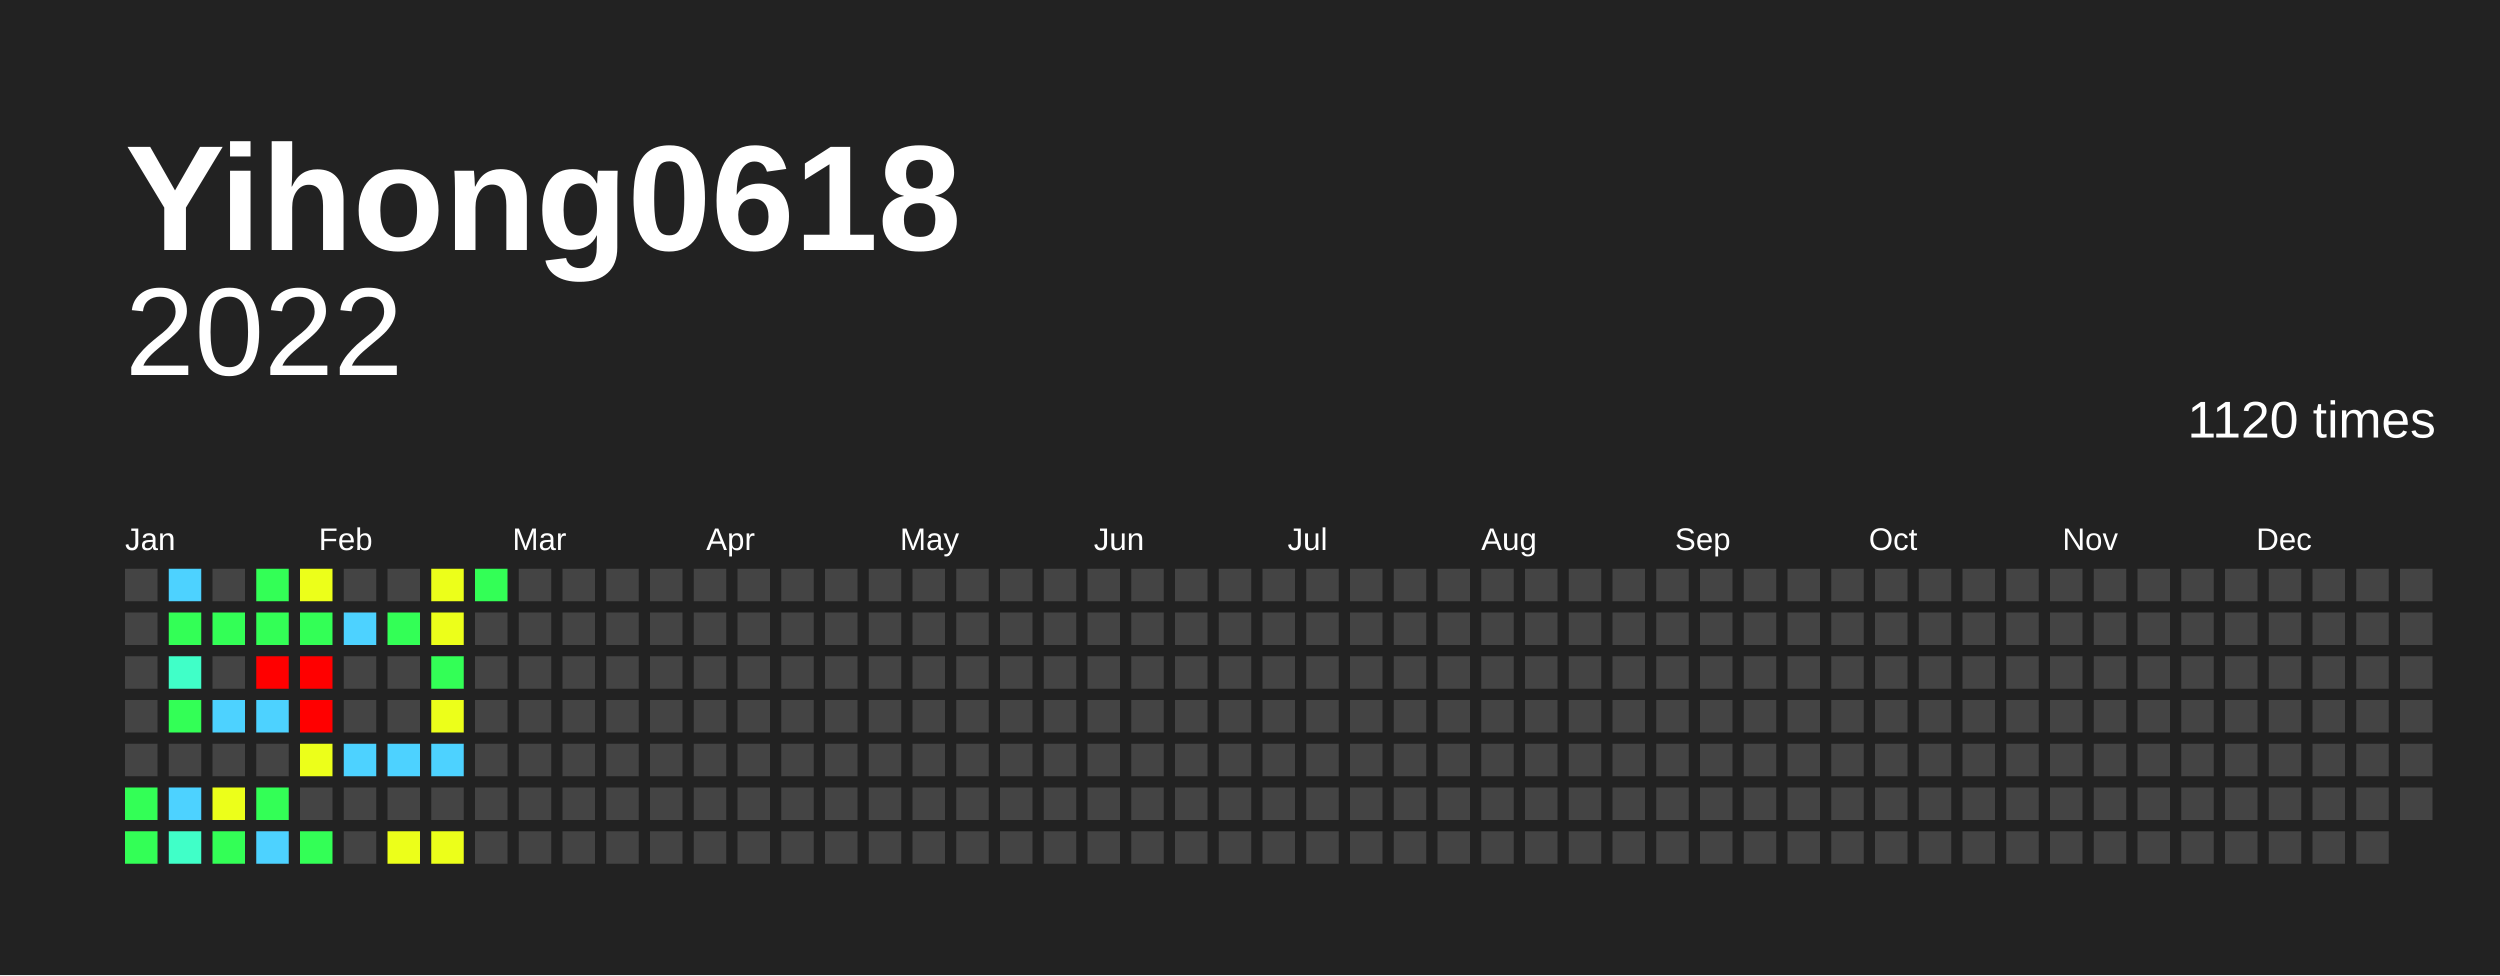
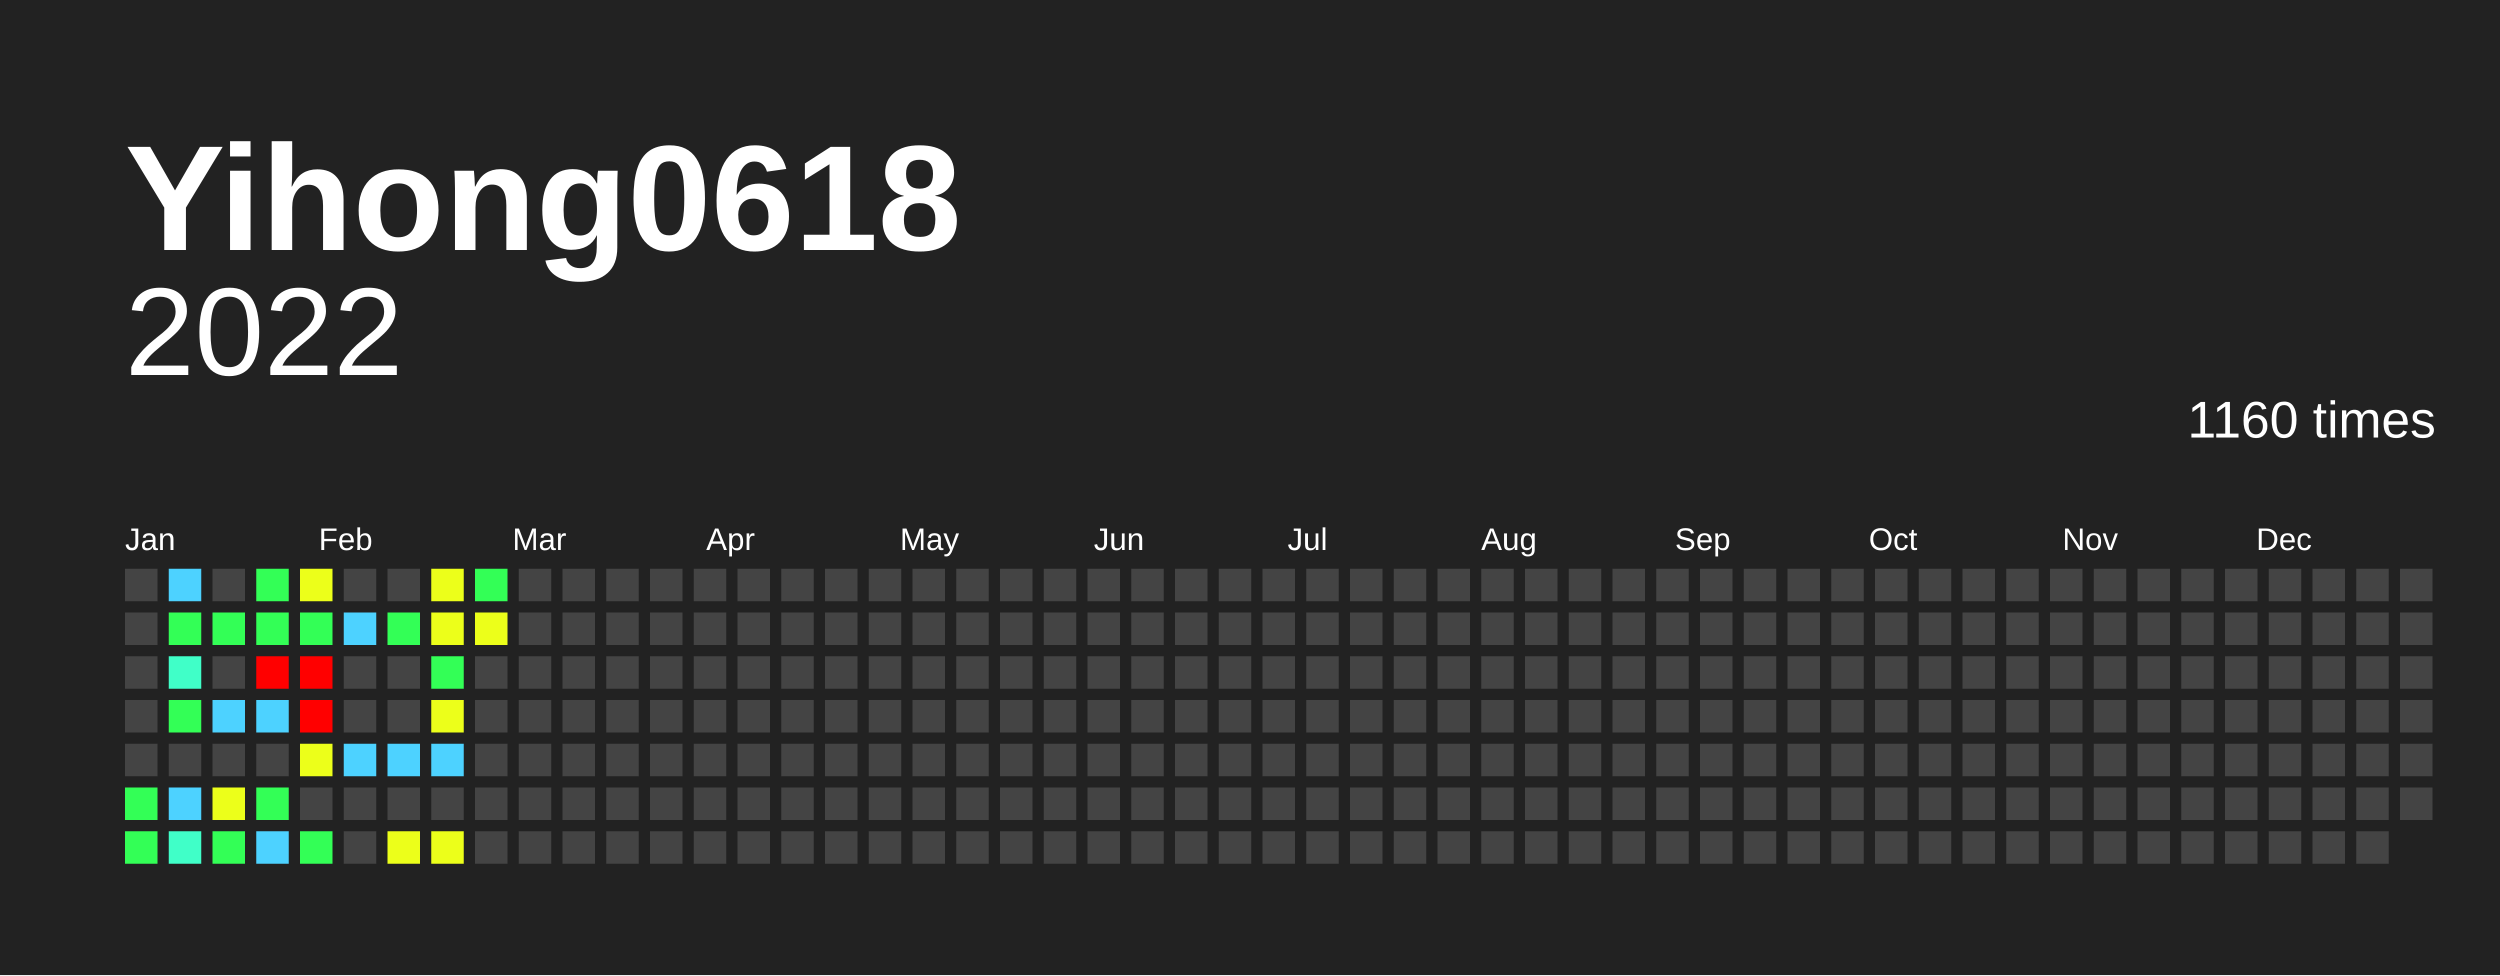
<svg xmlns="http://www.w3.org/2000/svg" baseProfile="full" height="78mm" version="1.1" viewBox="0,0,200,78" width="200mm">
  <defs />
  <rect fill="#222222" height="78" width="200" x="0" y="0" />
  <text fill="#FFFFFF" style="font-size:12px; font-family:Arial; font-weight:bold;" x="10" y="20">Yihong0618</text>
  <text alignment-baseline="hanging" fill="#FFFFFF" style="font-size:10.0px; font-family:Arial;" x="10" y="30">2022</text>
-   <text alignment-baseline="hanging" fill="#FFFFFF" style="font-size:4.125px; font-family:Arial;" x="175" y="35">1120 times</text>
+   <text alignment-baseline="hanging" fill="#FFFFFF" style="font-size:4.125px; font-family:Arial;" x="175" y="35">1160 times</text>
  <text fill="#FFFFFF" style="font-size:2.5px; font-family:Arial" x="10.0" y="44">Jan</text>
  <text fill="#FFFFFF" style="font-size:2.5px; font-family:Arial" x="25.5" y="44">Feb</text>
  <text fill="#FFFFFF" style="font-size:2.5px; font-family:Arial" x="41.0" y="44">Mar</text>
  <text fill="#FFFFFF" style="font-size:2.5px; font-family:Arial" x="56.5" y="44">Apr</text>
  <text fill="#FFFFFF" style="font-size:2.5px; font-family:Arial" x="72.0" y="44">May</text>
  <text fill="#FFFFFF" style="font-size:2.5px; font-family:Arial" x="87.5" y="44">Jun</text>
  <text fill="#FFFFFF" style="font-size:2.5px; font-family:Arial" x="103.0" y="44">Jul</text>
  <text fill="#FFFFFF" style="font-size:2.5px; font-family:Arial" x="118.5" y="44">Aug</text>
  <text fill="#FFFFFF" style="font-size:2.5px; font-family:Arial" x="134.0" y="44">Sep</text>
  <text fill="#FFFFFF" style="font-size:2.5px; font-family:Arial" x="149.5" y="44">Oct</text>
  <text fill="#FFFFFF" style="font-size:2.5px; font-family:Arial" x="165.0" y="44">Nov</text>
  <text fill="#FFFFFF" style="font-size:2.5px; font-family:Arial" x="180.5" y="44">Dec</text>
  <rect fill="#444444" height="2.6" width="2.6" x="10.0" y="45.5" />
  <rect fill="#444444" height="2.6" width="2.6" x="10.0" y="49.0" />
  <rect fill="#444444" height="2.6" width="2.6" x="10.0" y="52.5" />
  <rect fill="#444444" height="2.6" width="2.6" x="10.0" y="56.0" />
  <rect fill="#444444" height="2.6" width="2.6" x="10.0" y="59.5" />
  <rect fill="#33ff56" height="2.6" width="2.6" x="10.0" y="63.0" />
  <rect fill="#33ff56" height="2.6" width="2.6" x="10.0" y="66.5" />
  <rect fill="#4dd2ff" height="2.6" width="2.6" x="13.5" y="45.5" />
  <rect fill="#33ff56" height="2.6" width="2.6" x="13.5" y="49.0" />
  <rect fill="#40ffc8" height="2.6" width="2.6" x="13.5" y="52.5" />
  <rect fill="#33ff56" height="2.6" width="2.6" x="13.5" y="56.0" />
  <rect fill="#444444" height="2.6" width="2.6" x="13.5" y="59.5" />
  <rect fill="#4dd2ff" height="2.6" width="2.6" x="13.5" y="63.0" />
  <rect fill="#40ffc8" height="2.6" width="2.6" x="13.5" y="66.5" />
  <rect fill="#444444" height="2.6" width="2.6" x="17.0" y="45.5" />
  <rect fill="#33ff56" height="2.6" width="2.6" x="17.0" y="49.0" />
  <rect fill="#444444" height="2.6" width="2.6" x="17.0" y="52.5" />
  <rect fill="#4dd2ff" height="2.6" width="2.6" x="17.0" y="56.0" />
  <rect fill="#444444" height="2.6" width="2.6" x="17.0" y="59.5" />
  <rect fill="#ecff1a" height="2.6" width="2.6" x="17.0" y="63.0" />
  <rect fill="#33ff56" height="2.6" width="2.6" x="17.0" y="66.5" />
  <rect fill="#33ff56" height="2.6" width="2.6" x="20.5" y="45.5" />
  <rect fill="#33ff56" height="2.6" width="2.6" x="20.5" y="49.0" />
  <rect fill="red" height="2.6" width="2.6" x="20.5" y="52.5" />
  <rect fill="#4dd2ff" height="2.6" width="2.6" x="20.5" y="56.0" />
  <rect fill="#444444" height="2.6" width="2.6" x="20.5" y="59.5" />
  <rect fill="#33ff56" height="2.6" width="2.6" x="20.5" y="63.0" />
  <rect fill="#4dd2ff" height="2.6" width="2.6" x="20.5" y="66.5" />
  <rect fill="#ecff1a" height="2.6" width="2.6" x="24.0" y="45.5" />
  <rect fill="#33ff56" height="2.6" width="2.6" x="24.0" y="49.0" />
  <rect fill="red" height="2.6" width="2.6" x="24.0" y="52.5" />
  <rect fill="red" height="2.6" width="2.6" x="24.0" y="56.0" />
  <rect fill="#ecff1a" height="2.6" width="2.6" x="24.0" y="59.5" />
  <rect fill="#444444" height="2.6" width="2.6" x="24.0" y="63.0" />
  <rect fill="#33ff56" height="2.6" width="2.6" x="24.0" y="66.5" />
  <rect fill="#444444" height="2.6" width="2.6" x="27.5" y="45.5" />
  <rect fill="#4dd2ff" height="2.6" width="2.6" x="27.5" y="49.0" />
  <rect fill="#444444" height="2.6" width="2.6" x="27.5" y="52.5" />
  <rect fill="#444444" height="2.6" width="2.6" x="27.5" y="56.0" />
  <rect fill="#4dd2ff" height="2.6" width="2.6" x="27.5" y="59.5" />
  <rect fill="#444444" height="2.6" width="2.6" x="27.5" y="63.0" />
  <rect fill="#444444" height="2.6" width="2.6" x="27.5" y="66.5" />
  <rect fill="#444444" height="2.6" width="2.6" x="31.0" y="45.5" />
  <rect fill="#33ff56" height="2.6" width="2.6" x="31.0" y="49.0" />
  <rect fill="#444444" height="2.6" width="2.6" x="31.0" y="52.5" />
  <rect fill="#444444" height="2.6" width="2.6" x="31.0" y="56.0" />
  <rect fill="#4dd2ff" height="2.6" width="2.6" x="31.0" y="59.5" />
  <rect fill="#444444" height="2.6" width="2.6" x="31.0" y="63.0" />
  <rect fill="#ecff1a" height="2.6" width="2.6" x="31.0" y="66.5" />
  <rect fill="#ecff1a" height="2.6" width="2.6" x="34.5" y="45.5" />
  <rect fill="#ecff1a" height="2.6" width="2.6" x="34.5" y="49.0" />
  <rect fill="#33ff56" height="2.6" width="2.6" x="34.5" y="52.5" />
  <rect fill="#ecff1a" height="2.6" width="2.6" x="34.5" y="56.0" />
  <rect fill="#4dd2ff" height="2.6" width="2.6" x="34.5" y="59.5" />
  <rect fill="#444444" height="2.6" width="2.6" x="34.5" y="63.0" />
  <rect fill="#ecff1a" height="2.6" width="2.6" x="34.5" y="66.5" />
  <rect fill="#33ff56" height="2.6" width="2.6" x="38.0" y="45.5" />
-   <rect fill="#444444" height="2.6" width="2.6" x="38.0" y="49.0" />
+   <rect fill="#ecff1a" height="2.6" width="2.6" x="38.0" y="49.0" />
  <rect fill="#444444" height="2.6" width="2.6" x="38.0" y="52.5" />
  <rect fill="#444444" height="2.6" width="2.6" x="38.0" y="56.0" />
  <rect fill="#444444" height="2.6" width="2.6" x="38.0" y="59.5" />
  <rect fill="#444444" height="2.6" width="2.6" x="38.0" y="63.0" />
  <rect fill="#444444" height="2.6" width="2.6" x="38.0" y="66.5" />
  <rect fill="#444444" height="2.6" width="2.6" x="41.5" y="45.5" />
  <rect fill="#444444" height="2.6" width="2.6" x="41.5" y="49.0" />
  <rect fill="#444444" height="2.6" width="2.6" x="41.5" y="52.5" />
  <rect fill="#444444" height="2.6" width="2.6" x="41.5" y="56.0" />
  <rect fill="#444444" height="2.6" width="2.6" x="41.5" y="59.5" />
  <rect fill="#444444" height="2.6" width="2.6" x="41.5" y="63.0" />
  <rect fill="#444444" height="2.6" width="2.6" x="41.5" y="66.5" />
  <rect fill="#444444" height="2.6" width="2.6" x="45.0" y="45.5" />
  <rect fill="#444444" height="2.6" width="2.6" x="45.0" y="49.0" />
  <rect fill="#444444" height="2.6" width="2.6" x="45.0" y="52.5" />
  <rect fill="#444444" height="2.6" width="2.6" x="45.0" y="56.0" />
  <rect fill="#444444" height="2.6" width="2.6" x="45.0" y="59.5" />
  <rect fill="#444444" height="2.6" width="2.6" x="45.0" y="63.0" />
  <rect fill="#444444" height="2.6" width="2.6" x="45.0" y="66.5" />
  <rect fill="#444444" height="2.6" width="2.6" x="48.5" y="45.5" />
  <rect fill="#444444" height="2.6" width="2.6" x="48.5" y="49.0" />
  <rect fill="#444444" height="2.6" width="2.6" x="48.5" y="52.5" />
  <rect fill="#444444" height="2.6" width="2.6" x="48.5" y="56.0" />
  <rect fill="#444444" height="2.6" width="2.6" x="48.5" y="59.5" />
  <rect fill="#444444" height="2.6" width="2.6" x="48.5" y="63.0" />
  <rect fill="#444444" height="2.6" width="2.6" x="48.5" y="66.5" />
  <rect fill="#444444" height="2.6" width="2.6" x="52.0" y="45.5" />
  <rect fill="#444444" height="2.6" width="2.6" x="52.0" y="49.0" />
  <rect fill="#444444" height="2.6" width="2.6" x="52.0" y="52.5" />
  <rect fill="#444444" height="2.6" width="2.6" x="52.0" y="56.0" />
  <rect fill="#444444" height="2.6" width="2.6" x="52.0" y="59.5" />
  <rect fill="#444444" height="2.6" width="2.6" x="52.0" y="63.0" />
  <rect fill="#444444" height="2.6" width="2.6" x="52.0" y="66.5" />
  <rect fill="#444444" height="2.6" width="2.6" x="55.5" y="45.5" />
  <rect fill="#444444" height="2.6" width="2.6" x="55.5" y="49.0" />
  <rect fill="#444444" height="2.6" width="2.6" x="55.5" y="52.5" />
  <rect fill="#444444" height="2.6" width="2.6" x="55.5" y="56.0" />
  <rect fill="#444444" height="2.6" width="2.6" x="55.5" y="59.5" />
  <rect fill="#444444" height="2.6" width="2.6" x="55.5" y="63.0" />
  <rect fill="#444444" height="2.6" width="2.6" x="55.5" y="66.5" />
  <rect fill="#444444" height="2.6" width="2.6" x="59.0" y="45.5" />
  <rect fill="#444444" height="2.6" width="2.6" x="59.0" y="49.0" />
  <rect fill="#444444" height="2.6" width="2.6" x="59.0" y="52.5" />
  <rect fill="#444444" height="2.6" width="2.6" x="59.0" y="56.0" />
  <rect fill="#444444" height="2.6" width="2.6" x="59.0" y="59.5" />
  <rect fill="#444444" height="2.6" width="2.6" x="59.0" y="63.0" />
  <rect fill="#444444" height="2.6" width="2.6" x="59.0" y="66.5" />
  <rect fill="#444444" height="2.6" width="2.6" x="62.5" y="45.5" />
  <rect fill="#444444" height="2.6" width="2.6" x="62.5" y="49.0" />
  <rect fill="#444444" height="2.6" width="2.6" x="62.5" y="52.5" />
  <rect fill="#444444" height="2.6" width="2.6" x="62.5" y="56.0" />
  <rect fill="#444444" height="2.6" width="2.6" x="62.5" y="59.5" />
  <rect fill="#444444" height="2.6" width="2.6" x="62.5" y="63.0" />
  <rect fill="#444444" height="2.6" width="2.6" x="62.5" y="66.5" />
  <rect fill="#444444" height="2.6" width="2.6" x="66.0" y="45.5" />
  <rect fill="#444444" height="2.6" width="2.6" x="66.0" y="49.0" />
  <rect fill="#444444" height="2.6" width="2.6" x="66.0" y="52.5" />
  <rect fill="#444444" height="2.6" width="2.6" x="66.0" y="56.0" />
  <rect fill="#444444" height="2.6" width="2.6" x="66.0" y="59.5" />
  <rect fill="#444444" height="2.6" width="2.6" x="66.0" y="63.0" />
  <rect fill="#444444" height="2.6" width="2.6" x="66.0" y="66.5" />
  <rect fill="#444444" height="2.6" width="2.6" x="69.5" y="45.5" />
  <rect fill="#444444" height="2.6" width="2.6" x="69.5" y="49.0" />
  <rect fill="#444444" height="2.6" width="2.6" x="69.5" y="52.5" />
  <rect fill="#444444" height="2.6" width="2.6" x="69.5" y="56.0" />
  <rect fill="#444444" height="2.6" width="2.6" x="69.5" y="59.5" />
  <rect fill="#444444" height="2.6" width="2.6" x="69.5" y="63.0" />
  <rect fill="#444444" height="2.6" width="2.6" x="69.5" y="66.5" />
  <rect fill="#444444" height="2.6" width="2.6" x="73.0" y="45.5" />
  <rect fill="#444444" height="2.6" width="2.6" x="73.0" y="49.0" />
  <rect fill="#444444" height="2.6" width="2.6" x="73.0" y="52.5" />
  <rect fill="#444444" height="2.6" width="2.6" x="73.0" y="56.0" />
  <rect fill="#444444" height="2.6" width="2.6" x="73.0" y="59.5" />
  <rect fill="#444444" height="2.6" width="2.6" x="73.0" y="63.0" />
  <rect fill="#444444" height="2.6" width="2.6" x="73.0" y="66.5" />
  <rect fill="#444444" height="2.6" width="2.6" x="76.5" y="45.5" />
  <rect fill="#444444" height="2.6" width="2.6" x="76.5" y="49.0" />
  <rect fill="#444444" height="2.6" width="2.6" x="76.5" y="52.5" />
  <rect fill="#444444" height="2.6" width="2.6" x="76.5" y="56.0" />
  <rect fill="#444444" height="2.6" width="2.6" x="76.5" y="59.5" />
  <rect fill="#444444" height="2.6" width="2.6" x="76.5" y="63.0" />
  <rect fill="#444444" height="2.6" width="2.6" x="76.5" y="66.5" />
  <rect fill="#444444" height="2.6" width="2.6" x="80.0" y="45.5" />
  <rect fill="#444444" height="2.6" width="2.6" x="80.0" y="49.0" />
  <rect fill="#444444" height="2.6" width="2.6" x="80.0" y="52.5" />
  <rect fill="#444444" height="2.6" width="2.6" x="80.0" y="56.0" />
  <rect fill="#444444" height="2.6" width="2.6" x="80.0" y="59.5" />
  <rect fill="#444444" height="2.6" width="2.6" x="80.0" y="63.0" />
  <rect fill="#444444" height="2.6" width="2.6" x="80.0" y="66.5" />
  <rect fill="#444444" height="2.6" width="2.6" x="83.5" y="45.5" />
  <rect fill="#444444" height="2.6" width="2.6" x="83.5" y="49.0" />
  <rect fill="#444444" height="2.6" width="2.6" x="83.5" y="52.5" />
  <rect fill="#444444" height="2.6" width="2.6" x="83.5" y="56.0" />
  <rect fill="#444444" height="2.6" width="2.6" x="83.5" y="59.5" />
  <rect fill="#444444" height="2.6" width="2.6" x="83.5" y="63.0" />
  <rect fill="#444444" height="2.6" width="2.6" x="83.5" y="66.5" />
  <rect fill="#444444" height="2.6" width="2.6" x="87.0" y="45.5" />
  <rect fill="#444444" height="2.6" width="2.6" x="87.0" y="49.0" />
  <rect fill="#444444" height="2.6" width="2.6" x="87.0" y="52.5" />
  <rect fill="#444444" height="2.6" width="2.6" x="87.0" y="56.0" />
  <rect fill="#444444" height="2.6" width="2.6" x="87.0" y="59.5" />
  <rect fill="#444444" height="2.6" width="2.6" x="87.0" y="63.0" />
  <rect fill="#444444" height="2.6" width="2.6" x="87.0" y="66.5" />
  <rect fill="#444444" height="2.6" width="2.6" x="90.5" y="45.5" />
  <rect fill="#444444" height="2.6" width="2.6" x="90.5" y="49.0" />
  <rect fill="#444444" height="2.6" width="2.6" x="90.5" y="52.5" />
  <rect fill="#444444" height="2.6" width="2.6" x="90.5" y="56.0" />
  <rect fill="#444444" height="2.6" width="2.6" x="90.5" y="59.5" />
  <rect fill="#444444" height="2.6" width="2.6" x="90.5" y="63.0" />
  <rect fill="#444444" height="2.6" width="2.6" x="90.5" y="66.5" />
  <rect fill="#444444" height="2.6" width="2.6" x="94.0" y="45.5" />
  <rect fill="#444444" height="2.6" width="2.6" x="94.0" y="49.0" />
  <rect fill="#444444" height="2.6" width="2.6" x="94.0" y="52.5" />
  <rect fill="#444444" height="2.6" width="2.6" x="94.0" y="56.0" />
  <rect fill="#444444" height="2.6" width="2.6" x="94.0" y="59.5" />
  <rect fill="#444444" height="2.6" width="2.6" x="94.0" y="63.0" />
  <rect fill="#444444" height="2.6" width="2.6" x="94.0" y="66.5" />
  <rect fill="#444444" height="2.6" width="2.6" x="97.5" y="45.5" />
  <rect fill="#444444" height="2.6" width="2.6" x="97.5" y="49.0" />
  <rect fill="#444444" height="2.6" width="2.6" x="97.5" y="52.5" />
  <rect fill="#444444" height="2.6" width="2.6" x="97.5" y="56.0" />
  <rect fill="#444444" height="2.6" width="2.6" x="97.5" y="59.5" />
  <rect fill="#444444" height="2.6" width="2.6" x="97.5" y="63.0" />
  <rect fill="#444444" height="2.6" width="2.6" x="97.5" y="66.5" />
  <rect fill="#444444" height="2.6" width="2.6" x="101.0" y="45.5" />
  <rect fill="#444444" height="2.6" width="2.6" x="101.0" y="49.0" />
  <rect fill="#444444" height="2.6" width="2.6" x="101.0" y="52.5" />
  <rect fill="#444444" height="2.6" width="2.6" x="101.0" y="56.0" />
  <rect fill="#444444" height="2.6" width="2.6" x="101.0" y="59.5" />
  <rect fill="#444444" height="2.6" width="2.6" x="101.0" y="63.0" />
  <rect fill="#444444" height="2.6" width="2.6" x="101.0" y="66.5" />
  <rect fill="#444444" height="2.6" width="2.6" x="104.5" y="45.5" />
  <rect fill="#444444" height="2.6" width="2.6" x="104.5" y="49.0" />
  <rect fill="#444444" height="2.6" width="2.6" x="104.5" y="52.5" />
  <rect fill="#444444" height="2.6" width="2.6" x="104.5" y="56.0" />
  <rect fill="#444444" height="2.6" width="2.6" x="104.5" y="59.5" />
  <rect fill="#444444" height="2.6" width="2.6" x="104.5" y="63.0" />
  <rect fill="#444444" height="2.6" width="2.6" x="104.5" y="66.5" />
  <rect fill="#444444" height="2.6" width="2.6" x="108.0" y="45.5" />
  <rect fill="#444444" height="2.6" width="2.6" x="108.0" y="49.0" />
  <rect fill="#444444" height="2.6" width="2.6" x="108.0" y="52.5" />
  <rect fill="#444444" height="2.6" width="2.6" x="108.0" y="56.0" />
  <rect fill="#444444" height="2.6" width="2.6" x="108.0" y="59.5" />
  <rect fill="#444444" height="2.6" width="2.6" x="108.0" y="63.0" />
  <rect fill="#444444" height="2.6" width="2.6" x="108.0" y="66.5" />
  <rect fill="#444444" height="2.6" width="2.6" x="111.5" y="45.5" />
  <rect fill="#444444" height="2.6" width="2.6" x="111.5" y="49.0" />
  <rect fill="#444444" height="2.6" width="2.6" x="111.5" y="52.5" />
  <rect fill="#444444" height="2.6" width="2.6" x="111.5" y="56.0" />
  <rect fill="#444444" height="2.6" width="2.6" x="111.5" y="59.5" />
  <rect fill="#444444" height="2.6" width="2.6" x="111.5" y="63.0" />
  <rect fill="#444444" height="2.6" width="2.6" x="111.5" y="66.5" />
  <rect fill="#444444" height="2.6" width="2.6" x="115.0" y="45.5" />
  <rect fill="#444444" height="2.6" width="2.6" x="115.0" y="49.0" />
  <rect fill="#444444" height="2.6" width="2.6" x="115.0" y="52.5" />
  <rect fill="#444444" height="2.6" width="2.6" x="115.0" y="56.0" />
  <rect fill="#444444" height="2.6" width="2.6" x="115.0" y="59.5" />
  <rect fill="#444444" height="2.6" width="2.6" x="115.0" y="63.0" />
  <rect fill="#444444" height="2.6" width="2.6" x="115.0" y="66.5" />
  <rect fill="#444444" height="2.6" width="2.6" x="118.5" y="45.5" />
  <rect fill="#444444" height="2.6" width="2.6" x="118.5" y="49.0" />
  <rect fill="#444444" height="2.6" width="2.6" x="118.5" y="52.5" />
  <rect fill="#444444" height="2.6" width="2.6" x="118.5" y="56.0" />
  <rect fill="#444444" height="2.6" width="2.6" x="118.5" y="59.5" />
  <rect fill="#444444" height="2.6" width="2.6" x="118.5" y="63.0" />
  <rect fill="#444444" height="2.6" width="2.6" x="118.5" y="66.5" />
  <rect fill="#444444" height="2.6" width="2.6" x="122.0" y="45.5" />
  <rect fill="#444444" height="2.6" width="2.6" x="122.0" y="49.0" />
  <rect fill="#444444" height="2.6" width="2.6" x="122.0" y="52.5" />
  <rect fill="#444444" height="2.6" width="2.6" x="122.0" y="56.0" />
  <rect fill="#444444" height="2.6" width="2.6" x="122.0" y="59.5" />
  <rect fill="#444444" height="2.6" width="2.6" x="122.0" y="63.0" />
  <rect fill="#444444" height="2.6" width="2.6" x="122.0" y="66.5" />
  <rect fill="#444444" height="2.6" width="2.6" x="125.5" y="45.5" />
  <rect fill="#444444" height="2.6" width="2.6" x="125.5" y="49.0" />
  <rect fill="#444444" height="2.6" width="2.6" x="125.5" y="52.5" />
  <rect fill="#444444" height="2.6" width="2.6" x="125.5" y="56.0" />
  <rect fill="#444444" height="2.6" width="2.6" x="125.5" y="59.5" />
  <rect fill="#444444" height="2.6" width="2.6" x="125.5" y="63.0" />
  <rect fill="#444444" height="2.6" width="2.6" x="125.5" y="66.5" />
  <rect fill="#444444" height="2.6" width="2.6" x="129.0" y="45.5" />
  <rect fill="#444444" height="2.6" width="2.6" x="129.0" y="49.0" />
  <rect fill="#444444" height="2.6" width="2.6" x="129.0" y="52.5" />
  <rect fill="#444444" height="2.6" width="2.6" x="129.0" y="56.0" />
  <rect fill="#444444" height="2.6" width="2.6" x="129.0" y="59.5" />
  <rect fill="#444444" height="2.6" width="2.6" x="129.0" y="63.0" />
  <rect fill="#444444" height="2.6" width="2.6" x="129.0" y="66.5" />
  <rect fill="#444444" height="2.6" width="2.6" x="132.5" y="45.5" />
  <rect fill="#444444" height="2.6" width="2.6" x="132.5" y="49.0" />
  <rect fill="#444444" height="2.6" width="2.6" x="132.5" y="52.5" />
  <rect fill="#444444" height="2.6" width="2.6" x="132.5" y="56.0" />
  <rect fill="#444444" height="2.6" width="2.6" x="132.5" y="59.5" />
  <rect fill="#444444" height="2.6" width="2.6" x="132.5" y="63.0" />
  <rect fill="#444444" height="2.6" width="2.6" x="132.5" y="66.5" />
  <rect fill="#444444" height="2.6" width="2.6" x="136.0" y="45.5" />
  <rect fill="#444444" height="2.6" width="2.6" x="136.0" y="49.0" />
  <rect fill="#444444" height="2.6" width="2.6" x="136.0" y="52.5" />
  <rect fill="#444444" height="2.6" width="2.6" x="136.0" y="56.0" />
  <rect fill="#444444" height="2.6" width="2.6" x="136.0" y="59.5" />
  <rect fill="#444444" height="2.6" width="2.6" x="136.0" y="63.0" />
  <rect fill="#444444" height="2.6" width="2.6" x="136.0" y="66.5" />
  <rect fill="#444444" height="2.6" width="2.6" x="139.5" y="45.5" />
  <rect fill="#444444" height="2.6" width="2.6" x="139.5" y="49.0" />
  <rect fill="#444444" height="2.6" width="2.6" x="139.5" y="52.5" />
  <rect fill="#444444" height="2.6" width="2.6" x="139.5" y="56.0" />
  <rect fill="#444444" height="2.6" width="2.6" x="139.5" y="59.5" />
  <rect fill="#444444" height="2.6" width="2.6" x="139.5" y="63.0" />
  <rect fill="#444444" height="2.6" width="2.6" x="139.5" y="66.5" />
  <rect fill="#444444" height="2.6" width="2.6" x="143.0" y="45.5" />
  <rect fill="#444444" height="2.6" width="2.6" x="143.0" y="49.0" />
  <rect fill="#444444" height="2.6" width="2.6" x="143.0" y="52.5" />
  <rect fill="#444444" height="2.6" width="2.6" x="143.0" y="56.0" />
  <rect fill="#444444" height="2.6" width="2.6" x="143.0" y="59.5" />
  <rect fill="#444444" height="2.6" width="2.6" x="143.0" y="63.0" />
  <rect fill="#444444" height="2.6" width="2.6" x="143.0" y="66.5" />
  <rect fill="#444444" height="2.6" width="2.6" x="146.5" y="45.5" />
  <rect fill="#444444" height="2.6" width="2.6" x="146.5" y="49.0" />
  <rect fill="#444444" height="2.6" width="2.6" x="146.5" y="52.5" />
  <rect fill="#444444" height="2.6" width="2.6" x="146.5" y="56.0" />
  <rect fill="#444444" height="2.6" width="2.6" x="146.5" y="59.5" />
  <rect fill="#444444" height="2.6" width="2.6" x="146.5" y="63.0" />
  <rect fill="#444444" height="2.6" width="2.6" x="146.5" y="66.5" />
  <rect fill="#444444" height="2.6" width="2.6" x="150.0" y="45.5" />
  <rect fill="#444444" height="2.6" width="2.6" x="150.0" y="49.0" />
  <rect fill="#444444" height="2.6" width="2.6" x="150.0" y="52.5" />
  <rect fill="#444444" height="2.6" width="2.6" x="150.0" y="56.0" />
  <rect fill="#444444" height="2.6" width="2.6" x="150.0" y="59.5" />
  <rect fill="#444444" height="2.6" width="2.6" x="150.0" y="63.0" />
  <rect fill="#444444" height="2.6" width="2.6" x="150.0" y="66.5" />
  <rect fill="#444444" height="2.6" width="2.6" x="153.5" y="45.5" />
  <rect fill="#444444" height="2.6" width="2.6" x="153.5" y="49.0" />
  <rect fill="#444444" height="2.6" width="2.6" x="153.5" y="52.5" />
  <rect fill="#444444" height="2.6" width="2.6" x="153.5" y="56.0" />
  <rect fill="#444444" height="2.6" width="2.6" x="153.5" y="59.5" />
  <rect fill="#444444" height="2.6" width="2.6" x="153.5" y="63.0" />
  <rect fill="#444444" height="2.6" width="2.6" x="153.5" y="66.5" />
  <rect fill="#444444" height="2.6" width="2.6" x="157.0" y="45.5" />
  <rect fill="#444444" height="2.6" width="2.6" x="157.0" y="49.0" />
  <rect fill="#444444" height="2.6" width="2.6" x="157.0" y="52.5" />
  <rect fill="#444444" height="2.6" width="2.6" x="157.0" y="56.0" />
  <rect fill="#444444" height="2.6" width="2.6" x="157.0" y="59.5" />
  <rect fill="#444444" height="2.6" width="2.6" x="157.0" y="63.0" />
  <rect fill="#444444" height="2.6" width="2.6" x="157.0" y="66.5" />
  <rect fill="#444444" height="2.6" width="2.6" x="160.5" y="45.5" />
  <rect fill="#444444" height="2.6" width="2.6" x="160.5" y="49.0" />
  <rect fill="#444444" height="2.6" width="2.6" x="160.5" y="52.5" />
  <rect fill="#444444" height="2.6" width="2.6" x="160.5" y="56.0" />
  <rect fill="#444444" height="2.6" width="2.6" x="160.5" y="59.5" />
  <rect fill="#444444" height="2.6" width="2.6" x="160.5" y="63.0" />
  <rect fill="#444444" height="2.6" width="2.6" x="160.5" y="66.5" />
  <rect fill="#444444" height="2.6" width="2.6" x="164.0" y="45.5" />
  <rect fill="#444444" height="2.6" width="2.6" x="164.0" y="49.0" />
  <rect fill="#444444" height="2.6" width="2.6" x="164.0" y="52.5" />
  <rect fill="#444444" height="2.6" width="2.6" x="164.0" y="56.0" />
  <rect fill="#444444" height="2.6" width="2.6" x="164.0" y="59.5" />
  <rect fill="#444444" height="2.6" width="2.6" x="164.0" y="63.0" />
  <rect fill="#444444" height="2.6" width="2.6" x="164.0" y="66.5" />
  <rect fill="#444444" height="2.6" width="2.6" x="167.5" y="45.5" />
  <rect fill="#444444" height="2.6" width="2.6" x="167.5" y="49.0" />
  <rect fill="#444444" height="2.6" width="2.6" x="167.5" y="52.5" />
  <rect fill="#444444" height="2.6" width="2.6" x="167.5" y="56.0" />
  <rect fill="#444444" height="2.6" width="2.6" x="167.5" y="59.5" />
  <rect fill="#444444" height="2.6" width="2.6" x="167.5" y="63.0" />
  <rect fill="#444444" height="2.6" width="2.6" x="167.5" y="66.5" />
  <rect fill="#444444" height="2.6" width="2.6" x="171.0" y="45.5" />
  <rect fill="#444444" height="2.6" width="2.6" x="171.0" y="49.0" />
  <rect fill="#444444" height="2.6" width="2.6" x="171.0" y="52.5" />
  <rect fill="#444444" height="2.6" width="2.6" x="171.0" y="56.0" />
  <rect fill="#444444" height="2.6" width="2.6" x="171.0" y="59.5" />
  <rect fill="#444444" height="2.6" width="2.6" x="171.0" y="63.0" />
  <rect fill="#444444" height="2.6" width="2.6" x="171.0" y="66.5" />
  <rect fill="#444444" height="2.6" width="2.6" x="174.5" y="45.5" />
  <rect fill="#444444" height="2.6" width="2.6" x="174.5" y="49.0" />
  <rect fill="#444444" height="2.6" width="2.6" x="174.5" y="52.5" />
  <rect fill="#444444" height="2.6" width="2.6" x="174.5" y="56.0" />
  <rect fill="#444444" height="2.6" width="2.6" x="174.5" y="59.5" />
  <rect fill="#444444" height="2.6" width="2.6" x="174.5" y="63.0" />
  <rect fill="#444444" height="2.6" width="2.6" x="174.5" y="66.5" />
  <rect fill="#444444" height="2.6" width="2.6" x="178.0" y="45.5" />
  <rect fill="#444444" height="2.6" width="2.6" x="178.0" y="49.0" />
  <rect fill="#444444" height="2.6" width="2.6" x="178.0" y="52.5" />
  <rect fill="#444444" height="2.6" width="2.6" x="178.0" y="56.0" />
  <rect fill="#444444" height="2.6" width="2.6" x="178.0" y="59.5" />
  <rect fill="#444444" height="2.6" width="2.6" x="178.0" y="63.0" />
  <rect fill="#444444" height="2.6" width="2.6" x="178.0" y="66.5" />
  <rect fill="#444444" height="2.6" width="2.6" x="181.5" y="45.5" />
  <rect fill="#444444" height="2.6" width="2.6" x="181.5" y="49.0" />
  <rect fill="#444444" height="2.6" width="2.6" x="181.5" y="52.5" />
  <rect fill="#444444" height="2.6" width="2.6" x="181.5" y="56.0" />
  <rect fill="#444444" height="2.6" width="2.6" x="181.5" y="59.5" />
  <rect fill="#444444" height="2.6" width="2.6" x="181.5" y="63.0" />
  <rect fill="#444444" height="2.6" width="2.6" x="181.5" y="66.5" />
  <rect fill="#444444" height="2.6" width="2.6" x="185.0" y="45.5" />
  <rect fill="#444444" height="2.6" width="2.6" x="185.0" y="49.0" />
  <rect fill="#444444" height="2.6" width="2.6" x="185.0" y="52.5" />
  <rect fill="#444444" height="2.6" width="2.6" x="185.0" y="56.0" />
  <rect fill="#444444" height="2.6" width="2.6" x="185.0" y="59.5" />
  <rect fill="#444444" height="2.6" width="2.6" x="185.0" y="63.0" />
  <rect fill="#444444" height="2.6" width="2.6" x="185.0" y="66.5" />
  <rect fill="#444444" height="2.6" width="2.6" x="188.5" y="45.5" />
  <rect fill="#444444" height="2.6" width="2.6" x="188.5" y="49.0" />
  <rect fill="#444444" height="2.6" width="2.6" x="188.5" y="52.5" />
  <rect fill="#444444" height="2.6" width="2.6" x="188.5" y="56.0" />
  <rect fill="#444444" height="2.6" width="2.6" x="188.5" y="59.5" />
  <rect fill="#444444" height="2.6" width="2.6" x="188.5" y="63.0" />
  <rect fill="#444444" height="2.6" width="2.6" x="188.5" y="66.5" />
  <rect fill="#444444" height="2.6" width="2.6" x="192.0" y="45.5" />
  <rect fill="#444444" height="2.6" width="2.6" x="192.0" y="49.0" />
  <rect fill="#444444" height="2.6" width="2.6" x="192.0" y="52.5" />
  <rect fill="#444444" height="2.6" width="2.6" x="192.0" y="56.0" />
  <rect fill="#444444" height="2.6" width="2.6" x="192.0" y="59.5" />
  <rect fill="#444444" height="2.6" width="2.6" x="192.0" y="63.0" />
</svg>
